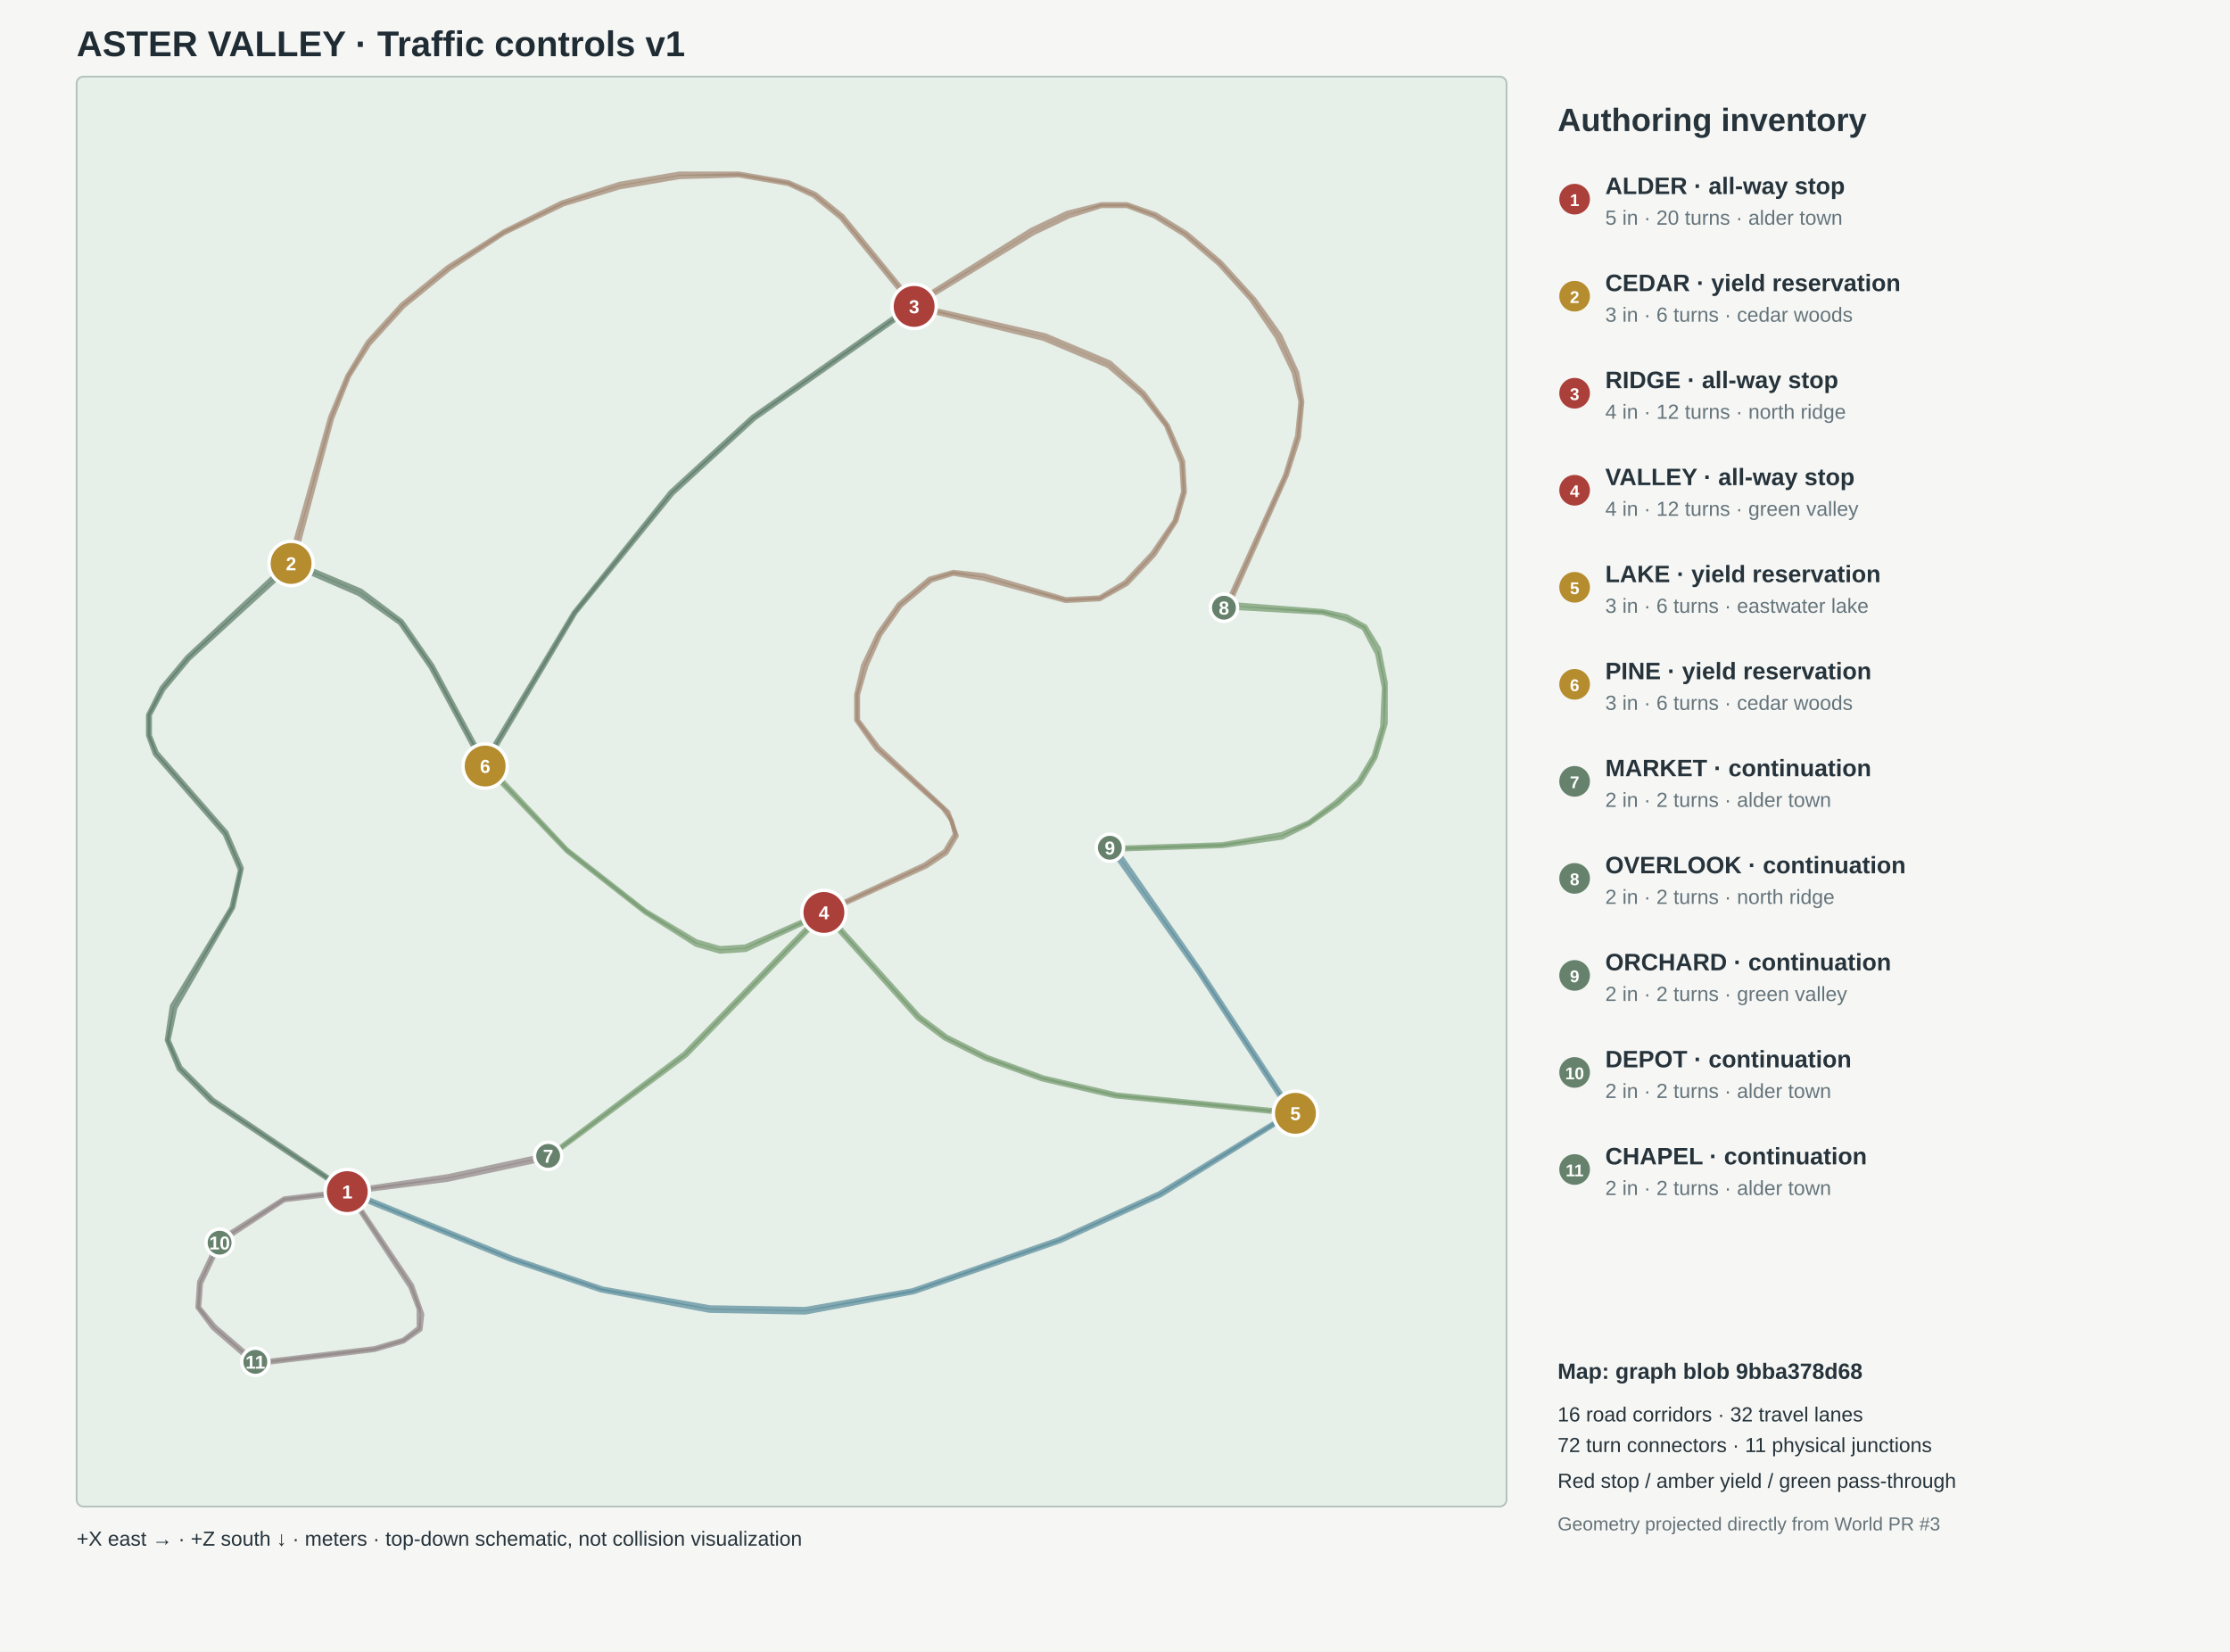
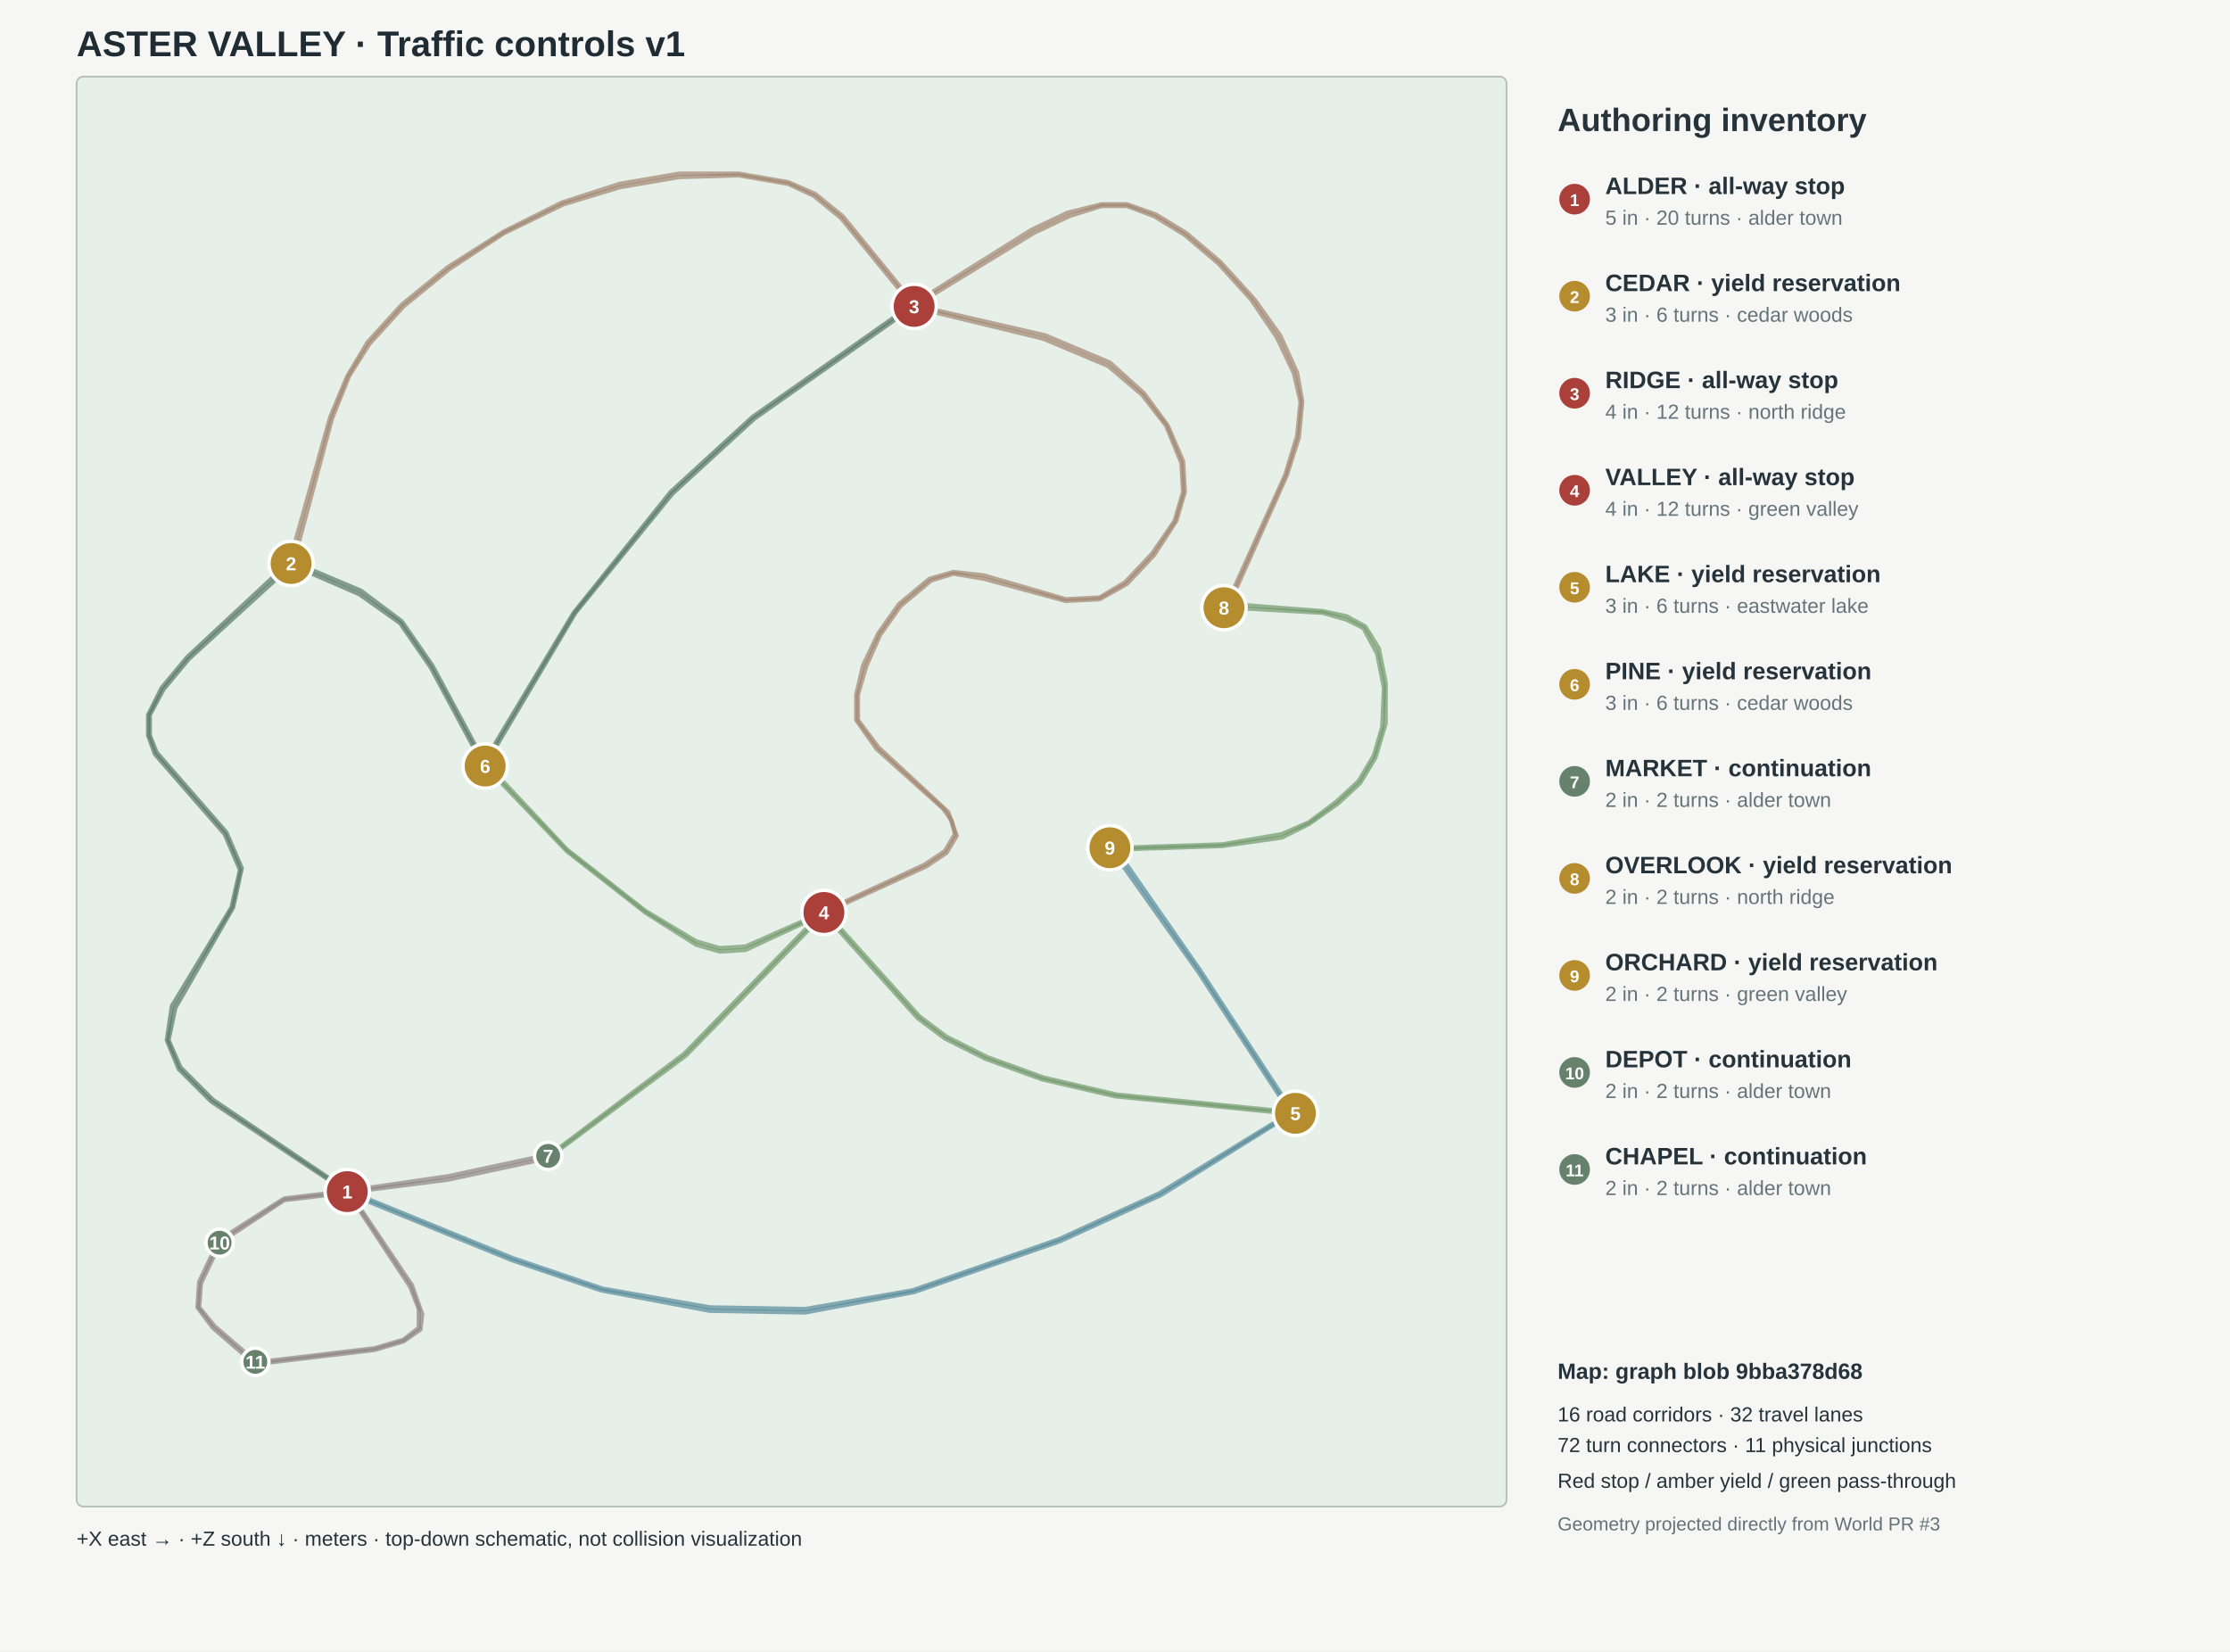
<svg xmlns="http://www.w3.org/2000/svg" viewBox="0 0 1310 970" role="img" aria-label="Aster Valley top-down directed traffic control map">
  <rect width="1310" height="970" fill="#f6f7f5" />
  <text x="45" y="33" font-family="Arial,sans-serif" font-weight="bold" font-size="21" fill="#202c34">ASTER VALLEY · Traffic controls v1</text>
  <rect x="45" y="45" width="840" height="840" rx="4" fill="#e6efe8" stroke="#b2bfbb" />
  <g fill="none" stroke-linecap="round" stroke-linejoin="round">
    <polyline points="202,698 125,646 106,627 99,611 103,592 137,533 142,510 133,489 92,442 88,432 88,420 96,405 111,387 169,334" stroke="#587965" stroke-width="2.5" opacity=".7" />
    <polyline points="168,332 110,386 95,404 87,420 87,432 91,443 132,490 141,511 136,533 101,591 98,611 105,628 124,647 202,699" stroke="#587965" stroke-width="2.5" opacity=".7" />
    <polyline points="173,328 195,246 205,221 217,202 237,180 264,158 296,137 331,120 364,110 399,104 434,103 463,108 478,115 494,128 534,177" stroke="#a18670" stroke-width="2.5" opacity=".7" />
    <polyline points="535,176 495,127 479,114 463,107 434,102 399,102 364,108 330,119 296,136 263,157 236,179 216,201 204,221 194,245 171,327" stroke="#a18670" stroke-width="2.5" opacity=".7" />
    <polyline points="539,181 613,199 651,215 671,232 685,250 694,272 695,289 690,306 677,325 661,342 646,351 626,352 578,338 560,336 546,340 528,355 516,372 507,391 503,408 503,423 515,440 554,475 559,482 561,490 555,500 543,508 487,534" stroke="#a18670" stroke-width="2.5" opacity=".7" />
    <polyline points="487,535 544,509 556,501 562,491 557,477 516,439 504,423 504,408 509,391 517,373 529,356 547,341 560,337 578,340 626,353 646,352 662,343 678,326 691,306 696,289 695,271 686,250 672,231 652,213 614,197 540,180" stroke="#a18670" stroke-width="2.5" opacity=".7" />
    <polyline points="486,539 539,598 555,610 579,622 612,634 655,644 756,654" stroke="#72996c" stroke-width="2.5" opacity=".7" />
    <polyline points="756,653 656,643 613,633 580,621 556,609 540,597 487,538" stroke="#72996c" stroke-width="2.5" opacity=".7" />
    <polyline points="756,655 681,701 622,728 536,758 473,769 417,768 354,757 301,739 208,701" stroke="#578a9a" stroke-width="2.5" opacity=".7" />
    <polyline points="207,702 300,740 353,758 417,770 473,771 537,759 623,729 682,702 756,656" stroke="#578a9a" stroke-width="2.5" opacity=".7" />
    <polyline points="174,333 211,349 235,366 253,392 282,446" stroke="#587965" stroke-width="2.5" opacity=".7" />
    <polyline points="283,445 254,391 236,365 212,347 174,331" stroke="#587965" stroke-width="2.5" opacity=".7" />
    <polyline points="286,451 333,500 379,536 409,555 423,559 438,558 481,538" stroke="#72996c" stroke-width="2.5" opacity=".7" />
    <polyline points="481,537 438,556 423,557 409,553 379,535 333,499 287,450" stroke="#72996c" stroke-width="2.5" opacity=".7" />
    <polyline points="208,700 263,693 319,681" stroke="#8e8384" stroke-width="2.5" opacity=".7" />
    <polyline points="319,679 263,691 208,699" stroke="#8e8384" stroke-width="2.5" opacity=".7" />
    <polyline points="325,678 403,620 482,539" stroke="#72996c" stroke-width="2.5" opacity=".7" />
    <polyline points="481,538 402,619 325,677" stroke="#72996c" stroke-width="2.5" opacity=".7" />
    <polyline points="540,178 607,137 628,127 647,121 662,121 678,127 696,138 716,155 735,176 750,198 760,219 764,236 762,256 755,279 722,352" stroke="#a18670" stroke-width="2.5" opacity=".7" />
    <polyline points="723,353 756,279 763,257 765,236 762,219 752,197 737,176 717,154 697,137 679,126 662,120 647,120 627,125 606,135 539,177" stroke="#a18670" stroke-width="2.5" opacity=".7" />
    <polyline points="724,357 777,360 791,364 801,369 809,384 813,404 812,427 807,444 798,459 785,471 769,483 753,490 718,496 657,498" stroke="#72996c" stroke-width="2.5" opacity=".7" />
    <polyline points="657,499 718,497 753,492 769,484 786,472 799,460 808,445 814,425 814,401 810,381 802,368 791,362 777,359 725,355" stroke="#72996c" stroke-width="2.5" opacity=".7" />
    <polyline points="655,502 704,571 757,652" stroke="#578a9a" stroke-width="2.5" opacity=".7" />
    <polyline points="758,651 705,570 657,501" stroke="#578a9a" stroke-width="2.5" opacity=".7" />
    <polyline points="201,700 167,704 131,727" stroke="#8e8384" stroke-width="2.5" opacity=".7" />
    <polyline points="132,728 167,705 201,701" stroke="#8e8384" stroke-width="2.5" opacity=".7" />
    <polyline points="127,732 117,753 116,768 125,780 147,799" stroke="#8e8384" stroke-width="2.5" opacity=".7" />
    <polyline points="148,798 126,779 117,768 118,754 128,733" stroke="#8e8384" stroke-width="2.5" opacity=".7" />
    <polyline points="153,801 220,793 237,788 247,781 248,772 242,755 207,703" stroke="#8e8384" stroke-width="2.5" opacity=".7" />
    <polyline points="206,703 241,756 246,769 246,780 237,787 220,792 153,800" stroke="#8e8384" stroke-width="2.5" opacity=".7" />
    <polyline points="287,446 338,360 395,290 443,246 534,182" stroke="#587965" stroke-width="2.5" opacity=".7" />
    <polyline points="533,181 442,245 394,289 337,360 286,445" stroke="#587965" stroke-width="2.5" opacity=".7" />
    <polyline points="202,699 207,702" stroke="#ce9e59" stroke-width="1.2" opacity=".6" />
    <polyline points="202,699 205,701 208,700" stroke="#ce9e59" stroke-width="1.2" opacity=".6" />
    <polyline points="202,699 206,704 209,704 211,702 210,699 208,697 201,700" stroke="#ce9e59" stroke-width="1.2" opacity=".6" />
    <polyline points="202,699 206,703" stroke="#ce9e59" stroke-width="1.2" opacity=".6" />
    <polyline points="208,701 202,698" stroke="#ce9e59" stroke-width="1.2" opacity=".6" />
    <polyline points="208,701 203,696 200,697 199,699 200,703 202,704 208,700" stroke="#ce9e59" stroke-width="1.2" opacity=".6" />
    <polyline points="208,701 201,700" stroke="#ce9e59" stroke-width="1.2" opacity=".6" />
    <polyline points="208,701 204,695 202,694 199,696 198,698 199,701 206,703" stroke="#ce9e59" stroke-width="1.2" opacity=".6" />
    <polyline points="208,699 202,698" stroke="#ce9e59" stroke-width="1.2" opacity=".6" />
    <polyline points="208,699 202,696 199,697 198,699 198,702 201,704 207,702" stroke="#ce9e59" stroke-width="1.2" opacity=".6" />
    <polyline points="208,699 201,700" stroke="#ce9e59" stroke-width="1.2" opacity=".6" />
    <polyline points="208,699 205,699 201,695 197,696 198,701 204,702 206,703" stroke="#ce9e59" stroke-width="1.2" opacity=".6" />
    <polyline points="201,701 207,705 210,704 212,702 212,700 209,698 202,698" stroke="#ce9e59" stroke-width="1.2" opacity=".6" />
    <polyline points="201,701 207,702" stroke="#ce9e59" stroke-width="1.2" opacity=".6" />
    <polyline points="201,701 208,700" stroke="#ce9e59" stroke-width="1.2" opacity=".6" />
    <polyline points="201,701 206,703" stroke="#ce9e59" stroke-width="1.2" opacity=".6" />
    <polyline points="207,703 202,698" stroke="#ce9e59" stroke-width="1.2" opacity=".6" />
    <polyline points="207,703 205,696 202,695 200,696 199,699 201,702 207,702" stroke="#ce9e59" stroke-width="1.2" opacity=".6" />
    <polyline points="207,703 205,696 202,696 199,698 199,701 202,703 208,700" stroke="#ce9e59" stroke-width="1.2" opacity=".6" />
    <polyline points="207,703 201,700" stroke="#ce9e59" stroke-width="1.2" opacity=".6" />
    <polyline points="169,334 173,328" stroke="#ce9e59" stroke-width="1.2" opacity=".6" />
    <polyline points="169,334 174,333" stroke="#ce9e59" stroke-width="1.2" opacity=".6" />
    <polyline points="171,327 168,332" stroke="#ce9e59" stroke-width="1.2" opacity=".6" />
    <polyline points="171,327 172,331 174,333" stroke="#ce9e59" stroke-width="1.2" opacity=".6" />
    <polyline points="174,331 168,332" stroke="#ce9e59" stroke-width="1.2" opacity=".6" />
    <polyline points="174,331 172,329 168,329 167,331 166,334 169,336 173,335 174,333 173,328" stroke="#ce9e59" stroke-width="1.2" opacity=".6" />
    <polyline points="534,177 536,180 539,181" stroke="#ce9e59" stroke-width="1.2" opacity=".6" />
    <polyline points="534,177 537,179 540,178" stroke="#ce9e59" stroke-width="1.2" opacity=".6" />
    <polyline points="534,177 535,182 537,184 541,183 542,180 541,177 538,176 533,181" stroke="#ce9e59" stroke-width="1.2" opacity=".6" />
    <polyline points="540,180 535,176" stroke="#ce9e59" stroke-width="1.2" opacity=".6" />
    <polyline points="540,180 534,176 531,178 531,180 532,183 535,184 540,178" stroke="#ce9e59" stroke-width="1.2" opacity=".6" />
    <polyline points="540,180 533,181" stroke="#ce9e59" stroke-width="1.2" opacity=".6" />
    <polyline points="539,177 535,178 533,180 533,183 536,185 539,184 540,181 539,179 535,176" stroke="#ce9e59" stroke-width="1.2" opacity=".6" />
    <polyline points="539,177 532,176 530,177 529,180 531,183 533,184 539,181" stroke="#ce9e59" stroke-width="1.2" opacity=".6" />
    <polyline points="539,177 533,181" stroke="#ce9e59" stroke-width="1.2" opacity=".6" />
    <polyline points="534,182 537,181 543,184 546,180 543,176 538,178 535,176" stroke="#ce9e59" stroke-width="1.2" opacity=".6" />
    <polyline points="534,182 539,181" stroke="#ce9e59" stroke-width="1.2" opacity=".6" />
    <polyline points="534,182 540,178" stroke="#ce9e59" stroke-width="1.2" opacity=".6" />
    <polyline points="487,534 484,534 478,532 475,535 478,539 483,538 486,539" stroke="#ce9e59" stroke-width="1.2" opacity=".6" />
    <polyline points="487,534 481,537" stroke="#ce9e59" stroke-width="1.2" opacity=".6" />
    <polyline points="487,534 481,538" stroke="#ce9e59" stroke-width="1.2" opacity=".6" />
    <polyline points="487,538 485,534 483,532 480,533 478,535 479,538 482,540 487,535" stroke="#ce9e59" stroke-width="1.2" opacity=".6" />
    <polyline points="487,538 481,537" stroke="#ce9e59" stroke-width="1.2" opacity=".6" />
    <polyline points="487,538 484,537 481,538" stroke="#ce9e59" stroke-width="1.2" opacity=".6" />
    <polyline points="481,538 487,535" stroke="#ce9e59" stroke-width="1.2" opacity=".6" />
    <polyline points="481,538 486,539" stroke="#ce9e59" stroke-width="1.2" opacity=".6" />
    <polyline points="481,538 488,538 489,536 489,533 486,531 484,532 481,538" stroke="#ce9e59" stroke-width="1.2" opacity=".6" />
    <polyline points="482,539 487,535" stroke="#ce9e59" stroke-width="1.2" opacity=".6" />
    <polyline points="482,539 487,537 488,535 487,532 484,531 481,532 480,535 482,538 486,539" stroke="#ce9e59" stroke-width="1.2" opacity=".6" />
    <polyline points="482,539 489,538 490,535 490,532 487,531 484,531 481,537" stroke="#ce9e59" stroke-width="1.2" opacity=".6" />
    <polyline points="756,654 762,657 764,656 765,653 763,650 760,650 756,655" stroke="#ce9e59" stroke-width="1.2" opacity=".6" />
    <polyline points="756,654 761,660 766,658 766,656 765,653 758,651" stroke="#ce9e59" stroke-width="1.2" opacity=".6" />
    <polyline points="756,656 764,657 766,655 766,652 764,650 762,649 756,653" stroke="#ce9e59" stroke-width="1.2" opacity=".6" />
    <polyline points="756,656 758,653 758,651" stroke="#ce9e59" stroke-width="1.2" opacity=".6" />
    <polyline points="757,652 758,658 761,659 764,657 764,654 762,652 756,653" stroke="#ce9e59" stroke-width="1.2" opacity=".6" />
    <polyline points="757,652 757,656 760,658 763,658 765,655 764,652 761,651 758,652 756,655" stroke="#ce9e59" stroke-width="1.2" opacity=".6" />
    <polyline points="282,446 286,451" stroke="#ce9e59" stroke-width="1.2" opacity=".6" />
    <polyline points="282,446 283,448 281,453 282,456 285,456 288,453 286,448 287,446" stroke="#ce9e59" stroke-width="1.2" opacity=".6" />
    <polyline points="287,450 283,445" stroke="#ce9e59" stroke-width="1.2" opacity=".6" />
    <polyline points="287,450 287,446" stroke="#ce9e59" stroke-width="1.2" opacity=".6" />
    <polyline points="286,445 281,450 281,453 284,454 287,453 288,450 283,445" stroke="#ce9e59" stroke-width="1.2" opacity=".6" />
    <polyline points="286,445 286,451" stroke="#ce9e59" stroke-width="1.2" opacity=".6" />
    <polyline points="319,681 325,678" stroke="#ce9e59" stroke-width="1.2" opacity=".6" />
    <polyline points="325,677 319,679" stroke="#ce9e59" stroke-width="1.2" opacity=".6" />
    <polyline points="722,352 720,354 715,356 714,360 718,362 722,358 724,357" stroke="#ce9e59" stroke-width="1.2" opacity=".6" />
    <polyline points="725,355 718,353 716,356 716,359 719,361 722,360 723,358 723,353" stroke="#ce9e59" stroke-width="1.2" opacity=".6" />
    <polyline points="657,498 655,497 651,493 649,493 647,495 648,500 654,500 655,502" stroke="#ce9e59" stroke-width="1.2" opacity=".6" />
    <polyline points="657,501 654,495 651,494 649,496 649,499 651,501 657,499" stroke="#ce9e59" stroke-width="1.2" opacity=".6" />
    <polyline points="131,727 127,732" stroke="#ce9e59" stroke-width="1.2" opacity=".6" />
    <polyline points="128,733 132,728" stroke="#ce9e59" stroke-width="1.2" opacity=".6" />
    <polyline points="147,799 153,801" stroke="#ce9e59" stroke-width="1.2" opacity=".6" />
    <polyline points="153,800 148,798" stroke="#ce9e59" stroke-width="1.2" opacity=".6" />
  </g>
  <circle cx="204" cy="700" r="13" stroke="white" stroke-width="2" fill="#ab403b" />
  <text x="204" y="704" text-anchor="middle" font-size="11" font-weight="bold" font-family="Arial,sans-serif" fill="white">1</text>
  <circle cx="171" cy="331" r="13" stroke="white" stroke-width="2" fill="#b58c2e" />
  <text x="171" y="335" text-anchor="middle" font-size="11" font-weight="bold" font-family="Arial,sans-serif" fill="white">2</text>
  <circle cx="537" cy="180" r="13" stroke="white" stroke-width="2" fill="#ab403b" />
  <text x="537" y="184" text-anchor="middle" font-size="11" font-weight="bold" font-family="Arial,sans-serif" fill="white">3</text>
  <circle cx="484" cy="536" r="13" stroke="white" stroke-width="2" fill="#ab403b" />
  <text x="484" y="540" text-anchor="middle" font-size="11" font-weight="bold" font-family="Arial,sans-serif" fill="white">4</text>
  <circle cx="761" cy="654" r="13" stroke="white" stroke-width="2" fill="#b58c2e" />
  <text x="761" y="658" text-anchor="middle" font-size="11" font-weight="bold" font-family="Arial,sans-serif" fill="white">5</text>
  <circle cx="285" cy="450" r="13" stroke="white" stroke-width="2" fill="#b58c2e" />
  <text x="285" y="454" text-anchor="middle" font-size="11" font-weight="bold" font-family="Arial,sans-serif" fill="white">6</text>
  <circle cx="322" cy="679" r="8" stroke="white" stroke-width="2" fill="#66826c" />
  <text x="322" y="683" text-anchor="middle" font-size="11" font-weight="bold" font-family="Arial,sans-serif" fill="white">7</text>
-   <circle cx="719" cy="357" r="8" stroke="white" stroke-width="2" fill="#66826c" />
+   <circle cx="719" cy="357" r="13" stroke="white" stroke-width="2" fill="#b58c2e" />
  <text x="719" y="361" text-anchor="middle" font-size="11" font-weight="bold" font-family="Arial,sans-serif" fill="white">8</text>
-   <circle cx="652" cy="498" r="8" stroke="white" stroke-width="2" fill="#66826c" />
+   <circle cx="652" cy="498" r="13" stroke="white" stroke-width="2" fill="#b58c2e" />
  <text x="652" y="502" text-anchor="middle" font-size="11" font-weight="bold" font-family="Arial,sans-serif" fill="white">9</text>
  <circle cx="129" cy="730" r="8" stroke="white" stroke-width="2" fill="#66826c" />
  <text x="129" y="734" text-anchor="middle" font-size="11" font-weight="bold" font-family="Arial,sans-serif" fill="white">10</text>
  <circle cx="150" cy="800" r="8" stroke="white" stroke-width="2" fill="#66826c" />
  <text x="150" y="804" text-anchor="middle" font-size="11" font-weight="bold" font-family="Arial,sans-serif" fill="white">11</text>
  <g font-family="Arial,sans-serif" fill="#26333b">
    <text x="915" y="77" font-size="19" font-weight="bold">Authoring inventory</text>
    <circle cx="925" cy="117" r="9" fill="#ab403b" />
    <text x="925" y="121" font-size="10" fill="white" text-anchor="middle" font-weight="bold">1</text>
    <text x="943" y="114" font-size="14" font-weight="bold">ALDER · all-way stop</text>
    <text x="943" y="132" font-size="12" fill="#65747b">5 in · 20 turns · alder town</text>
    <circle cx="925" cy="174" r="9" fill="#b58c2e" />
    <text x="925" y="178" font-size="10" fill="white" text-anchor="middle" font-weight="bold">2</text>
    <text x="943" y="171" font-size="14" font-weight="bold">CEDAR · yield reservation</text>
    <text x="943" y="189" font-size="12" fill="#65747b">3 in · 6 turns · cedar woods</text>
    <circle cx="925" cy="231" r="9" fill="#ab403b" />
    <text x="925" y="235" font-size="10" fill="white" text-anchor="middle" font-weight="bold">3</text>
    <text x="943" y="228" font-size="14" font-weight="bold">RIDGE · all-way stop</text>
    <text x="943" y="246" font-size="12" fill="#65747b">4 in · 12 turns · north ridge</text>
    <circle cx="925" cy="288" r="9" fill="#ab403b" />
    <text x="925" y="292" font-size="10" fill="white" text-anchor="middle" font-weight="bold">4</text>
    <text x="943" y="285" font-size="14" font-weight="bold">VALLEY · all-way stop</text>
    <text x="943" y="303" font-size="12" fill="#65747b">4 in · 12 turns · green valley</text>
    <circle cx="925" cy="345" r="9" fill="#b58c2e" />
    <text x="925" y="349" font-size="10" fill="white" text-anchor="middle" font-weight="bold">5</text>
    <text x="943" y="342" font-size="14" font-weight="bold">LAKE · yield reservation</text>
    <text x="943" y="360" font-size="12" fill="#65747b">3 in · 6 turns · eastwater lake</text>
    <circle cx="925" cy="402" r="9" fill="#b58c2e" />
    <text x="925" y="406" font-size="10" fill="white" text-anchor="middle" font-weight="bold">6</text>
    <text x="943" y="399" font-size="14" font-weight="bold">PINE · yield reservation</text>
    <text x="943" y="417" font-size="12" fill="#65747b">3 in · 6 turns · cedar woods</text>
    <circle cx="925" cy="459" r="9" fill="#66826c" />
    <text x="925" y="463" font-size="10" fill="white" text-anchor="middle" font-weight="bold">7</text>
    <text x="943" y="456" font-size="14" font-weight="bold">MARKET · continuation</text>
    <text x="943" y="474" font-size="12" fill="#65747b">2 in · 2 turns · alder town</text>
-     <circle cx="925" cy="516" r="9" fill="#66826c" />
+     <circle cx="925" cy="516" r="9" fill="#b58c2e" />
    <text x="925" y="520" font-size="10" fill="white" text-anchor="middle" font-weight="bold">8</text>
-     <text x="943" y="513" font-size="14" font-weight="bold">OVERLOOK · continuation</text>
+     <text x="943" y="513" font-size="14" font-weight="bold">OVERLOOK · yield reservation</text>
    <text x="943" y="531" font-size="12" fill="#65747b">2 in · 2 turns · north ridge</text>
-     <circle cx="925" cy="573" r="9" fill="#66826c" />
+     <circle cx="925" cy="573" r="9" fill="#b58c2e" />
    <text x="925" y="577" font-size="10" fill="white" text-anchor="middle" font-weight="bold">9</text>
-     <text x="943" y="570" font-size="14" font-weight="bold">ORCHARD · continuation</text>
+     <text x="943" y="570" font-size="14" font-weight="bold">ORCHARD · yield reservation</text>
    <text x="943" y="588" font-size="12" fill="#65747b">2 in · 2 turns · green valley</text>
    <circle cx="925" cy="630" r="9" fill="#66826c" />
    <text x="925" y="634" font-size="10" fill="white" text-anchor="middle" font-weight="bold">10</text>
    <text x="943" y="627" font-size="14" font-weight="bold">DEPOT · continuation</text>
    <text x="943" y="645" font-size="12" fill="#65747b">2 in · 2 turns · alder town</text>
    <circle cx="925" cy="687" r="9" fill="#66826c" />
    <text x="925" y="691" font-size="10" fill="white" text-anchor="middle" font-weight="bold">11</text>
    <text x="943" y="684" font-size="14" font-weight="bold">CHAPEL · continuation</text>
    <text x="943" y="702" font-size="12" fill="#65747b">2 in · 2 turns · alder town</text>
    <text x="915" y="810" font-size="13" font-weight="bold">Map: graph blob 9bba378d68</text>
    <text x="915" y="835" font-size="12">16 road corridors · 32 travel lanes</text>
    <text x="915" y="853" font-size="12">72 turn connectors · 11 physical junctions</text>
    <text x="915" y="874" font-size="12">Red stop / amber yield / green pass-through</text>
    <text x="915" y="899" font-size="11" fill="#647278">Geometry projected directly from World PR #3</text>
    <text x="45" y="908" font-size="12">+X east → · +Z south ↓ · meters · top-down schematic, not collision visualization</text>
  </g>
</svg>
